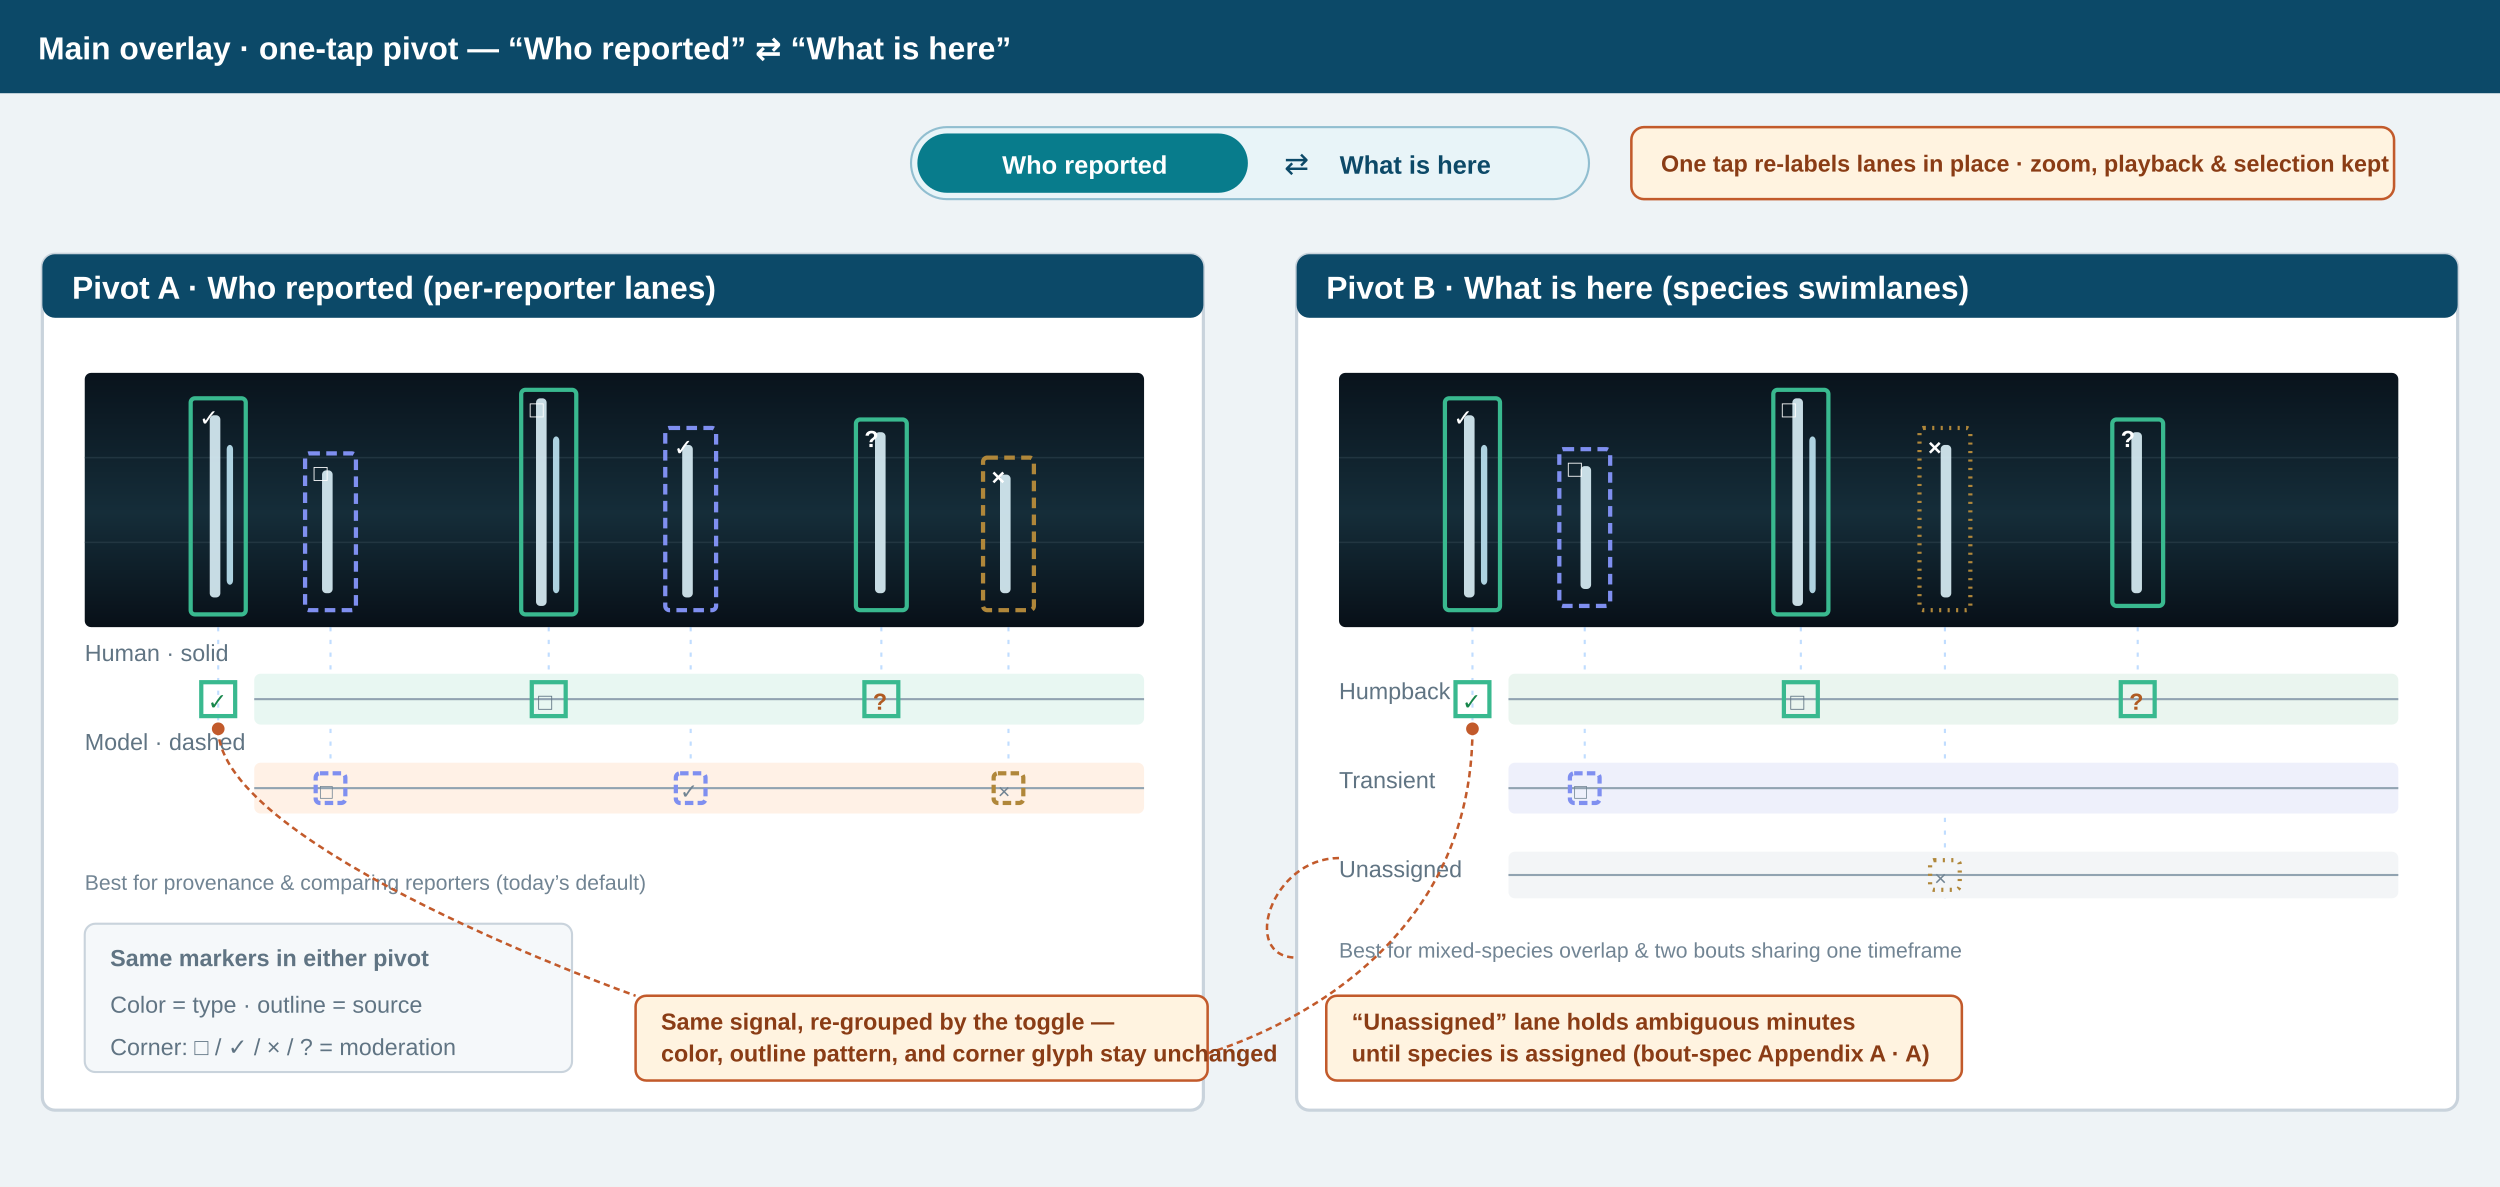
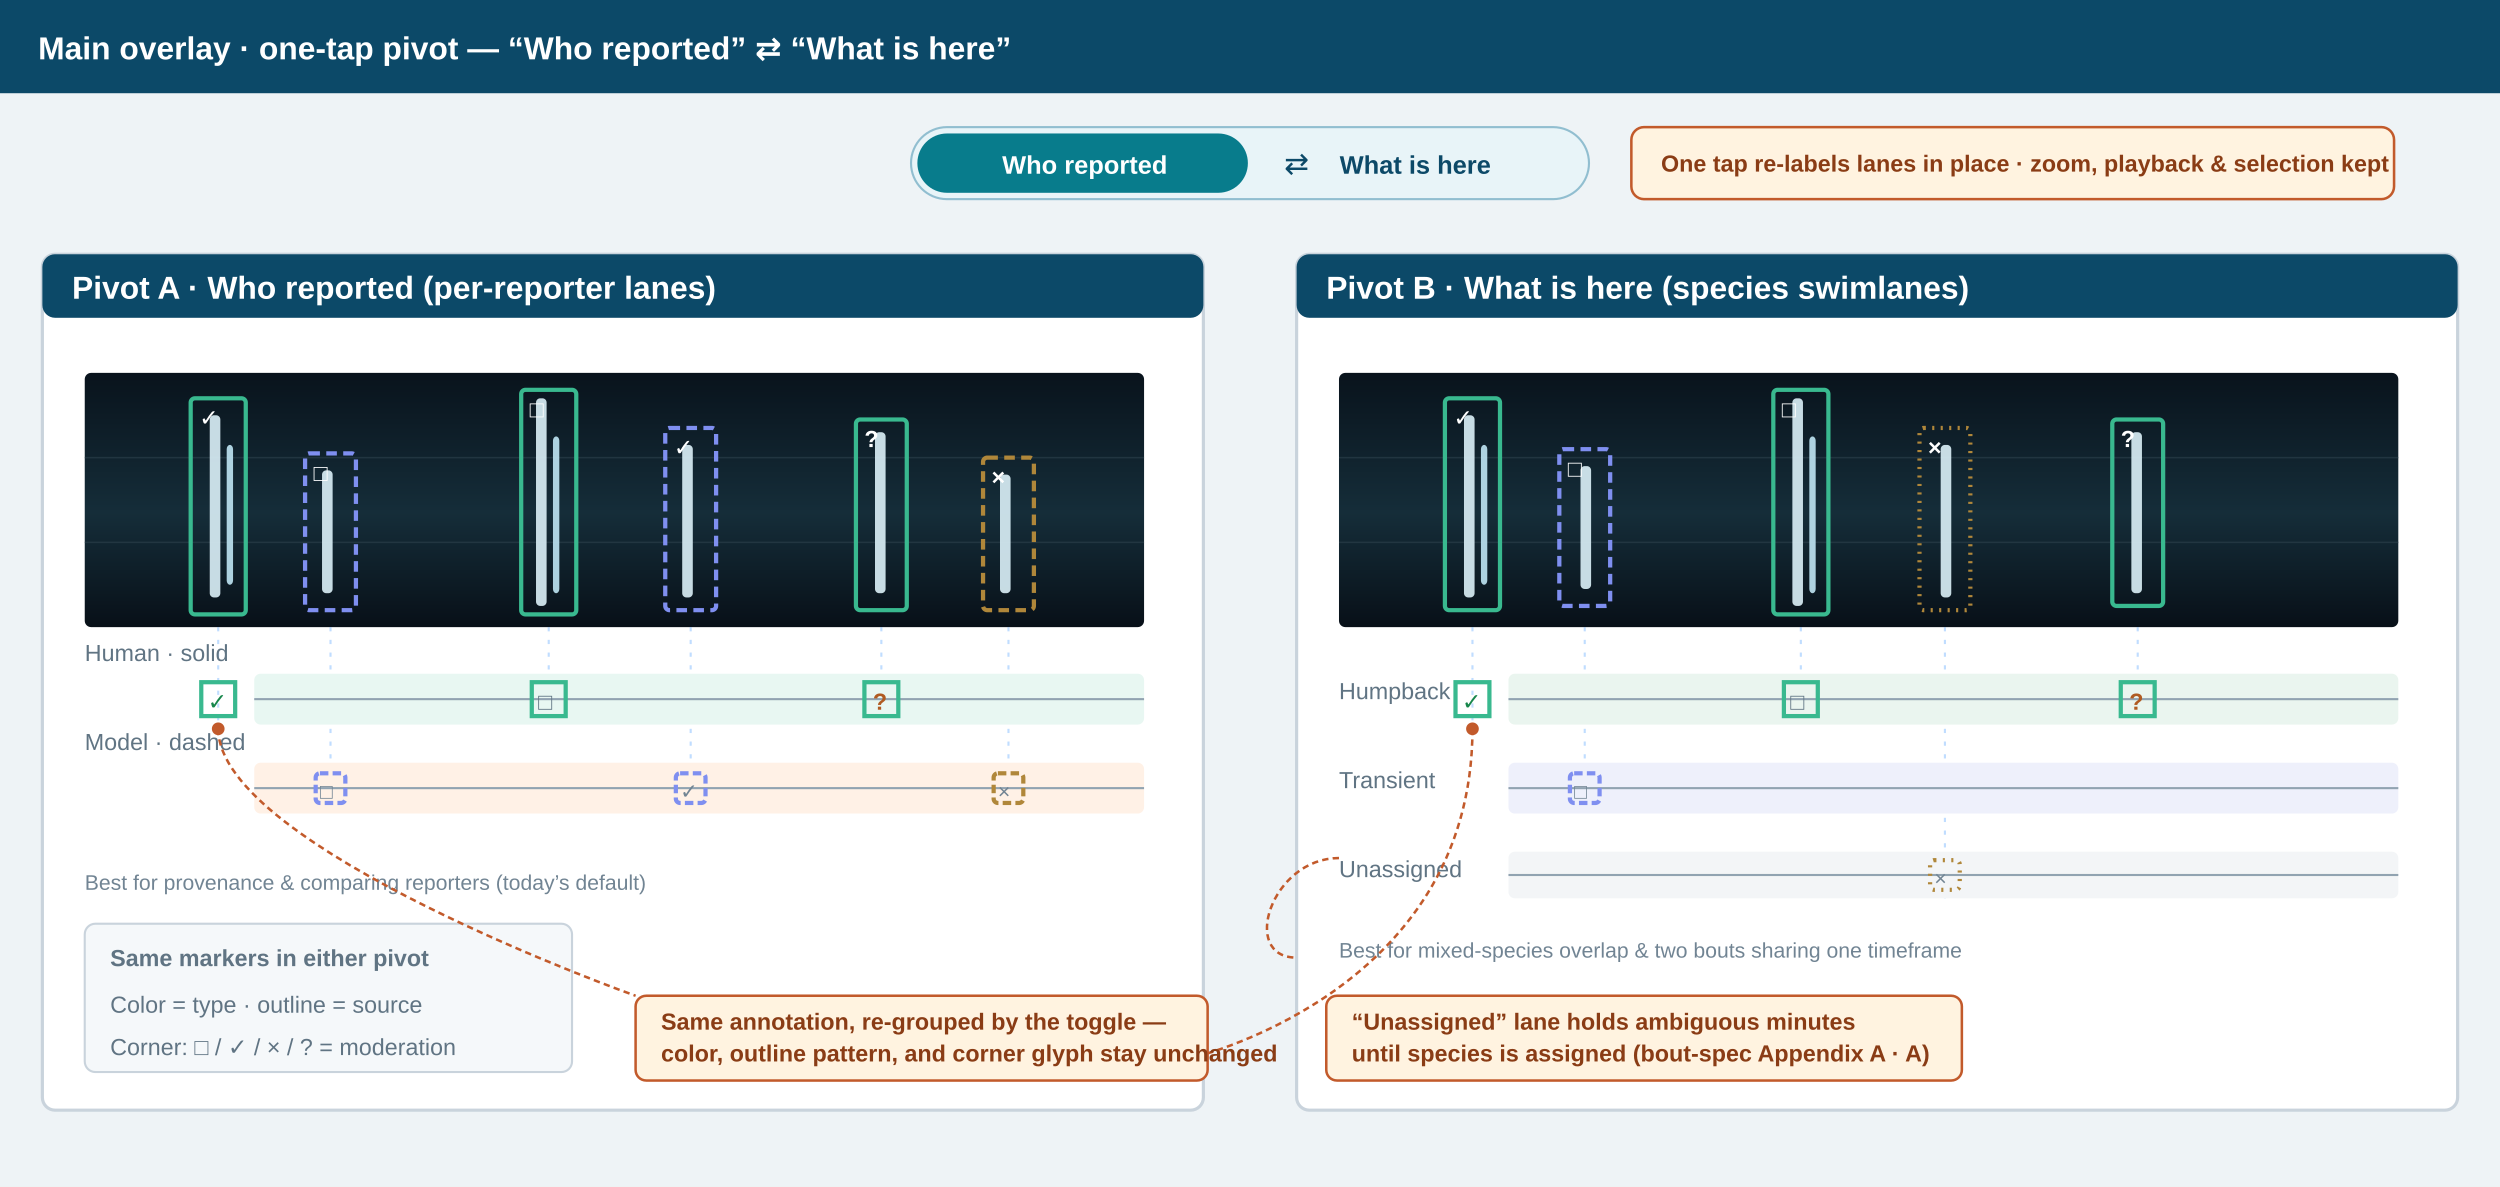
<svg xmlns="http://www.w3.org/2000/svg" width="1180" height="560" viewBox="0 0 1180 560" font-family="Segoe UI, Arial, sans-serif">
  <defs>
    <style>
      .panel{fill:#fff;stroke:#c9d3dc;stroke-width:1.5}.navy{fill:#0c4968}.title{fill:#fff;font-size:15px;font-weight:700}.label{fill:#263847;font-size:13px}.small{fill:#607483;font-size:11px}.tiny{fill:#718493;font-size:10px}.chip{fill:#e8f4f8;stroke:#91bed0}.a{fill:#1d9a75}.b{fill:#df7b2d}.axis{stroke:#91a3b1;stroke-width:1}.grid{stroke:#30434f;stroke-width:.7;opacity:.55}
      .callout{fill:#fff3e0;stroke:#c25a2b;stroke-width:1.2}.calloutText{fill:#8a3c15;font-size:11px;font-weight:600}.leader{stroke:#c25a2b;stroke-width:1.2;stroke-dasharray:3 2;fill:none}.cdot{fill:#c25a2b}
      .ok{fill:#17864b;font-size:11px;font-weight:700}.amber{fill:#b05b22;font-size:11px;font-weight:700}
    </style>
    <linearGradient id="spec" x1="0" y1="0" x2="0" y2="1">
      <stop offset="0" stop-color="#09131c" />
      <stop offset=".55" stop-color="#152d39" />
      <stop offset="1" stop-color="#081018" />
    </linearGradient>
  </defs>
  <rect width="1180" height="560" fill="#eef3f6" />
  <rect width="1180" height="44" class="navy" />
  <text x="18" y="28" class="title" font-size="17">Main overlay · one-tap pivot — “Who reported” ⇄ “What is here”</text>
  <rect x="430" y="60" width="320" height="34" rx="17" class="chip" />
  <rect x="433" y="63" width="156" height="28" rx="14" fill="#087c8c" />
  <text x="512" y="82" fill="#fff" font-size="12" font-weight="700" text-anchor="middle">Who reported</text>
  <text x="668" y="82" fill="#0c4968" font-size="12" font-weight="700" text-anchor="middle">What is here</text>
  <text x="612" y="82" font-size="14" fill="#0c4968" text-anchor="middle">⇄</text>
  <rect x="770" y="60" width="360" height="34" rx="6" class="callout" />
  <text x="784" y="81" class="calloutText">One tap re-labels lanes in place · zoom, playback &amp; selection kept</text>
  <rect x="20" y="120" width="548" height="404" rx="6" class="panel" />
  <rect x="20" y="120" width="548" height="30" rx="6" class="navy" />
  <text x="34" y="141" class="title">Pivot A · Who reported (per-reporter lanes)</text>
  <rect x="40" y="176" width="500" height="120" rx="3" fill="url(#spec)" />
  <g class="grid">
    <line x1="40" y1="216" x2="540" y2="216" />
    <line x1="40" y1="256" x2="540" y2="256" />
  </g>
  <g opacity=".9">
    <rect x="99" y="196" width="5" height="86" rx="2" fill="#dcf1f8" />
    <rect x="107" y="210" width="3" height="66" rx="2" fill="#bfe6f4" />
    <rect x="152" y="222" width="5" height="58" rx="2" fill="#dcf1f8" />
    <rect x="253" y="188" width="5" height="98" rx="2" fill="#dcf1f8" />
    <rect x="261" y="206" width="3" height="74" rx="2" fill="#bfe6f4" />
    <rect x="322" y="210" width="5" height="72" rx="2" fill="#dcf1f8" />
    <rect x="413" y="204" width="5" height="76" rx="2" fill="#dcf1f8" />
    <rect x="472" y="224" width="5" height="56" rx="2" fill="#dcf1f8" />
  </g>
  <g fill="none" stroke-width="2">
    <rect x="90" y="188" width="26" height="102" rx="2" stroke="#39b98f" />
    <rect x="246" y="184" width="26" height="106" rx="2" stroke="#39b98f" />
    <rect x="404" y="198" width="24" height="90" rx="2" stroke="#39b98f" />
    <rect x="144" y="214" width="24" height="74" rx="2" stroke="#7f8ff0" stroke-dasharray="5 3" />
    <rect x="314" y="202" width="24" height="86" rx="2" stroke="#7f8ff0" stroke-dasharray="5 3" />
    <rect x="464" y="216" width="24" height="72" rx="2" stroke="#b0873a" stroke-dasharray="5 3" />
  </g>
  <g fill="#fff" font-size="11" font-weight="700">
    <text x="94" y="201">✓</text>
    <text x="250" y="197">□</text>
    <text x="408" y="211">?</text>
    <text x="148" y="227">□</text>
    <text x="318" y="215">✓</text>
    <text x="468" y="229">×</text>
  </g>
  <g stroke="#61a9ff" stroke-width="1" stroke-dasharray="2 4" opacity=".4">
    <line x1="103" y1="296" x2="103" y2="342" />
    <line x1="259" y1="296" x2="259" y2="342" />
    <line x1="416" y1="296" x2="416" y2="342" />
    <line x1="156" y1="296" x2="156" y2="384" />
    <line x1="326" y1="296" x2="326" y2="384" />
    <line x1="476" y1="296" x2="476" y2="384" />
  </g>
  <text x="40" y="312" class="small">Human · solid</text>
  <rect x="120" y="318" width="420" height="24" rx="3" fill="#e8f7f2" />
  <line x1="120" y1="330" x2="540" y2="330" class="axis" />
  <rect x="95" y="322" width="16" height="16" fill="none" stroke="#39b98f" stroke-width="2" />
  <text x="98" y="335" class="ok">✓</text>
  <rect x="251" y="322" width="16" height="16" fill="none" stroke="#39b98f" stroke-width="2" />
  <text x="254" y="335" class="small">□</text>
  <rect x="408" y="322" width="16" height="16" fill="none" stroke="#39b98f" stroke-width="2" />
  <text x="412" y="335" class="amber">?</text>
  <text x="40" y="354" class="small">Model · dashed</text>
  <rect x="120" y="360" width="420" height="24" rx="3" fill="#fff1e6" />
  <line x1="120" y1="372" x2="540" y2="372" class="axis" />
  <rect x="149" y="365" width="14" height="14" rx="2" fill="none" stroke="#7f8ff0" stroke-width="2" stroke-dasharray="4 2" />
  <text x="151" y="377" class="tiny">□</text>
  <rect x="319" y="365" width="14" height="14" rx="2" fill="none" stroke="#7f8ff0" stroke-width="2" stroke-dasharray="4 2" />
  <text x="321" y="377" class="tiny">✓</text>
  <rect x="469" y="365" width="14" height="14" rx="2" fill="none" stroke="#b0873a" stroke-width="2" stroke-dasharray="4 2" />
  <text x="471" y="377" class="tiny">×</text>
  <text x="40" y="420" class="tiny">Best for provenance &amp; comparing reporters (today’s default)</text>
  <rect x="40" y="436" width="230" height="70" rx="5" fill="#f5f8fa" stroke="#c9d3dc" />
  <text x="52" y="456" class="small" font-weight="700">Same markers in either pivot</text>
  <text x="52" y="478" class="small">Color = type · outline = source</text>
  <text x="52" y="498" class="small">Corner: □ / ✓ / × / ? = moderation</text>
  <rect x="612" y="120" width="548" height="404" rx="6" class="panel" />
  <rect x="612" y="120" width="548" height="30" rx="6" class="navy" />
  <text x="626" y="141" class="title">Pivot B · What is here (species swimlanes)</text>
  <rect x="632" y="176" width="500" height="120" rx="3" fill="url(#spec)" />
  <g class="grid">
    <line x1="632" y1="216" x2="1132" y2="216" />
    <line x1="632" y1="256" x2="1132" y2="256" />
  </g>
  <g opacity=".9">
    <rect x="691" y="196" width="5" height="86" rx="2" fill="#dcf1f8" />
    <rect x="699" y="210" width="3" height="66" rx="2" fill="#bfe6f4" />
    <rect x="746" y="220" width="5" height="58" rx="2" fill="#dcf1f8" />
    <rect x="846" y="188" width="5" height="98" rx="2" fill="#dcf1f8" />
    <rect x="854" y="206" width="3" height="74" rx="2" fill="#bfe6f4" />
    <rect x="916" y="210" width="5" height="72" rx="2" fill="#dcf1f8" />
    <rect x="1006" y="204" width="5" height="76" rx="2" fill="#dcf1f8" />
  </g>
  <g fill="none" stroke-width="2">
    <rect x="682" y="188" width="26" height="100" rx="2" stroke="#39b98f" />
    <rect x="837" y="184" width="26" height="106" rx="2" stroke="#39b98f" />
    <rect x="997" y="198" width="24" height="88" rx="2" stroke="#39b98f" />
    <rect x="736" y="212" width="24" height="74" rx="2" stroke="#7f8ff0" stroke-dasharray="5 3" />
    <rect x="906" y="202" width="24" height="86" rx="2" stroke="#b0873a" stroke-dasharray="1 3" />
  </g>
  <g fill="#fff" font-size="11" font-weight="700">
    <text x="686" y="201">✓</text>
    <text x="841" y="197">□</text>
    <text x="1001" y="211">?</text>
    <text x="740" y="225">□</text>
    <text x="910" y="215">×</text>
  </g>
  <g stroke="#61a9ff" stroke-width="1" stroke-dasharray="2 4" opacity=".4">
    <line x1="695" y1="296" x2="695" y2="342" />
    <line x1="850" y1="296" x2="850" y2="342" />
    <line x1="1009" y1="296" x2="1009" y2="342" />
    <line x1="748" y1="296" x2="748" y2="384" />
    <line x1="918" y1="296" x2="918" y2="424" />
  </g>
  <text x="632" y="330" class="small">Humpback</text>
  <rect x="712" y="318" width="420" height="24" rx="3" fill="#eaf5ef" />
  <line x1="712" y1="330" x2="1132" y2="330" class="axis" />
  <rect x="687" y="322" width="16" height="16" fill="none" stroke="#39b98f" stroke-width="2" />
  <text x="690" y="335" class="ok">✓</text>
  <rect x="842" y="322" width="16" height="16" fill="none" stroke="#39b98f" stroke-width="2" />
  <text x="845" y="335" class="small">□</text>
  <rect x="1001" y="322" width="16" height="16" fill="none" stroke="#39b98f" stroke-width="2" />
  <text x="1005" y="335" class="amber">?</text>
  <text x="632" y="372" class="small">Transient</text>
  <rect x="712" y="360" width="420" height="24" rx="3" fill="#eef0fb" />
  <line x1="712" y1="372" x2="1132" y2="372" class="axis" />
  <rect x="741" y="365" width="14" height="14" rx="2" fill="none" stroke="#7f8ff0" stroke-width="2" stroke-dasharray="4 2" />
  <text x="743" y="377" class="tiny">□</text>
  <text x="632" y="414" class="small">Unassigned</text>
  <rect x="712" y="402" width="420" height="22" rx="3" fill="#f3f5f7" />
  <line x1="712" y1="413" x2="1132" y2="413" class="axis" />
  <rect x="911" y="406" width="14" height="14" rx="2" fill="none" stroke="#b0873a" stroke-width="2" stroke-dasharray="1 3" />
  <text x="913" y="418" class="tiny">×</text>
  <text x="632" y="452" class="tiny">Best for mixed-species overlap &amp; two bouts sharing one timeframe</text>
  <path class="leader" d="M103 344 C103 400 300 470 300 470" />
  <circle cx="103" cy="344" r="3" class="cdot" />
  <path class="leader" d="M695 344 C695 470 560 500 560 500" />
  <circle cx="695" cy="344" r="3" class="cdot" />
  <rect x="300" y="470" width="270" height="40" rx="5" class="callout" />
-   <text x="312" y="486" class="calloutText">Same signal, re-grouped by the toggle —</text>
+   <text x="312" y="486" class="calloutText">Same annotation, re-grouped by the toggle —</text>
  <text x="312" y="501" class="calloutText">color, outline pattern, and corner glyph stay unchanged</text>
  <path class="leader" d="M632 405 C600 405 585 452 612 452" />
  <rect x="626" y="470" width="300" height="40" rx="5" class="callout" />
  <text x="638" y="486" class="calloutText">“Unassigned” lane holds ambiguous minutes</text>
  <text x="638" y="501" class="calloutText">until species is assigned (bout-spec Appendix A · A)</text>
</svg>
